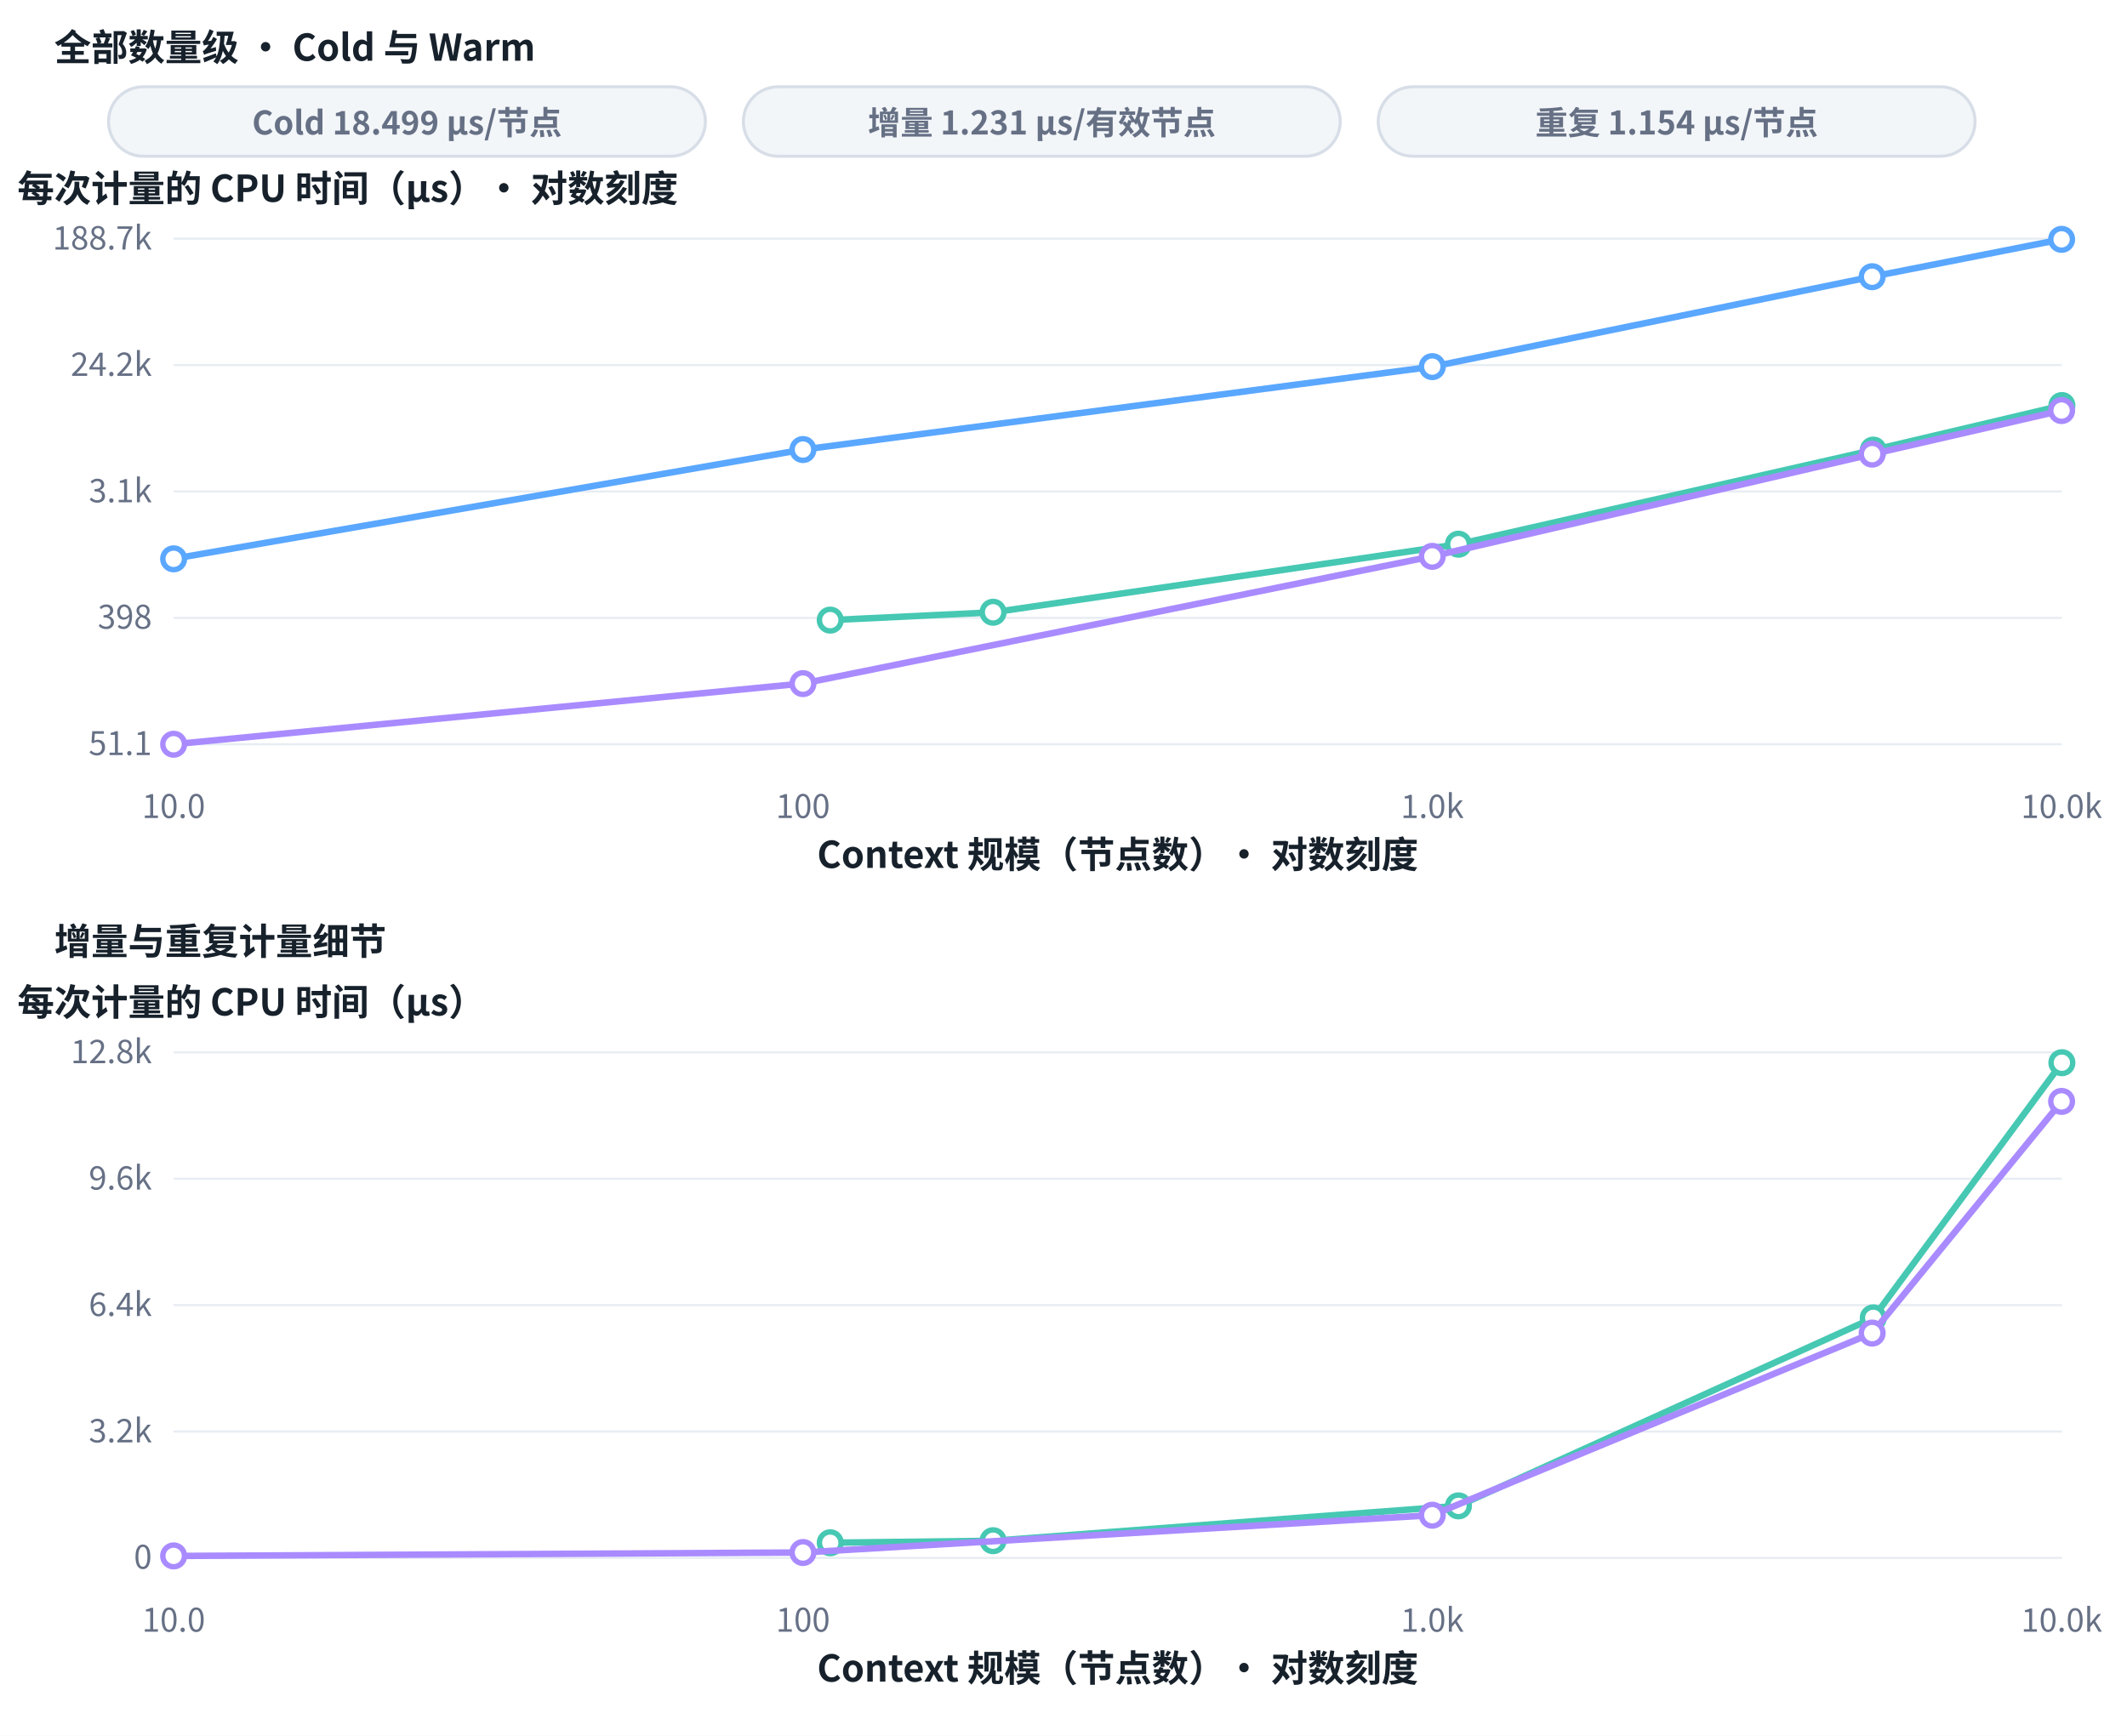
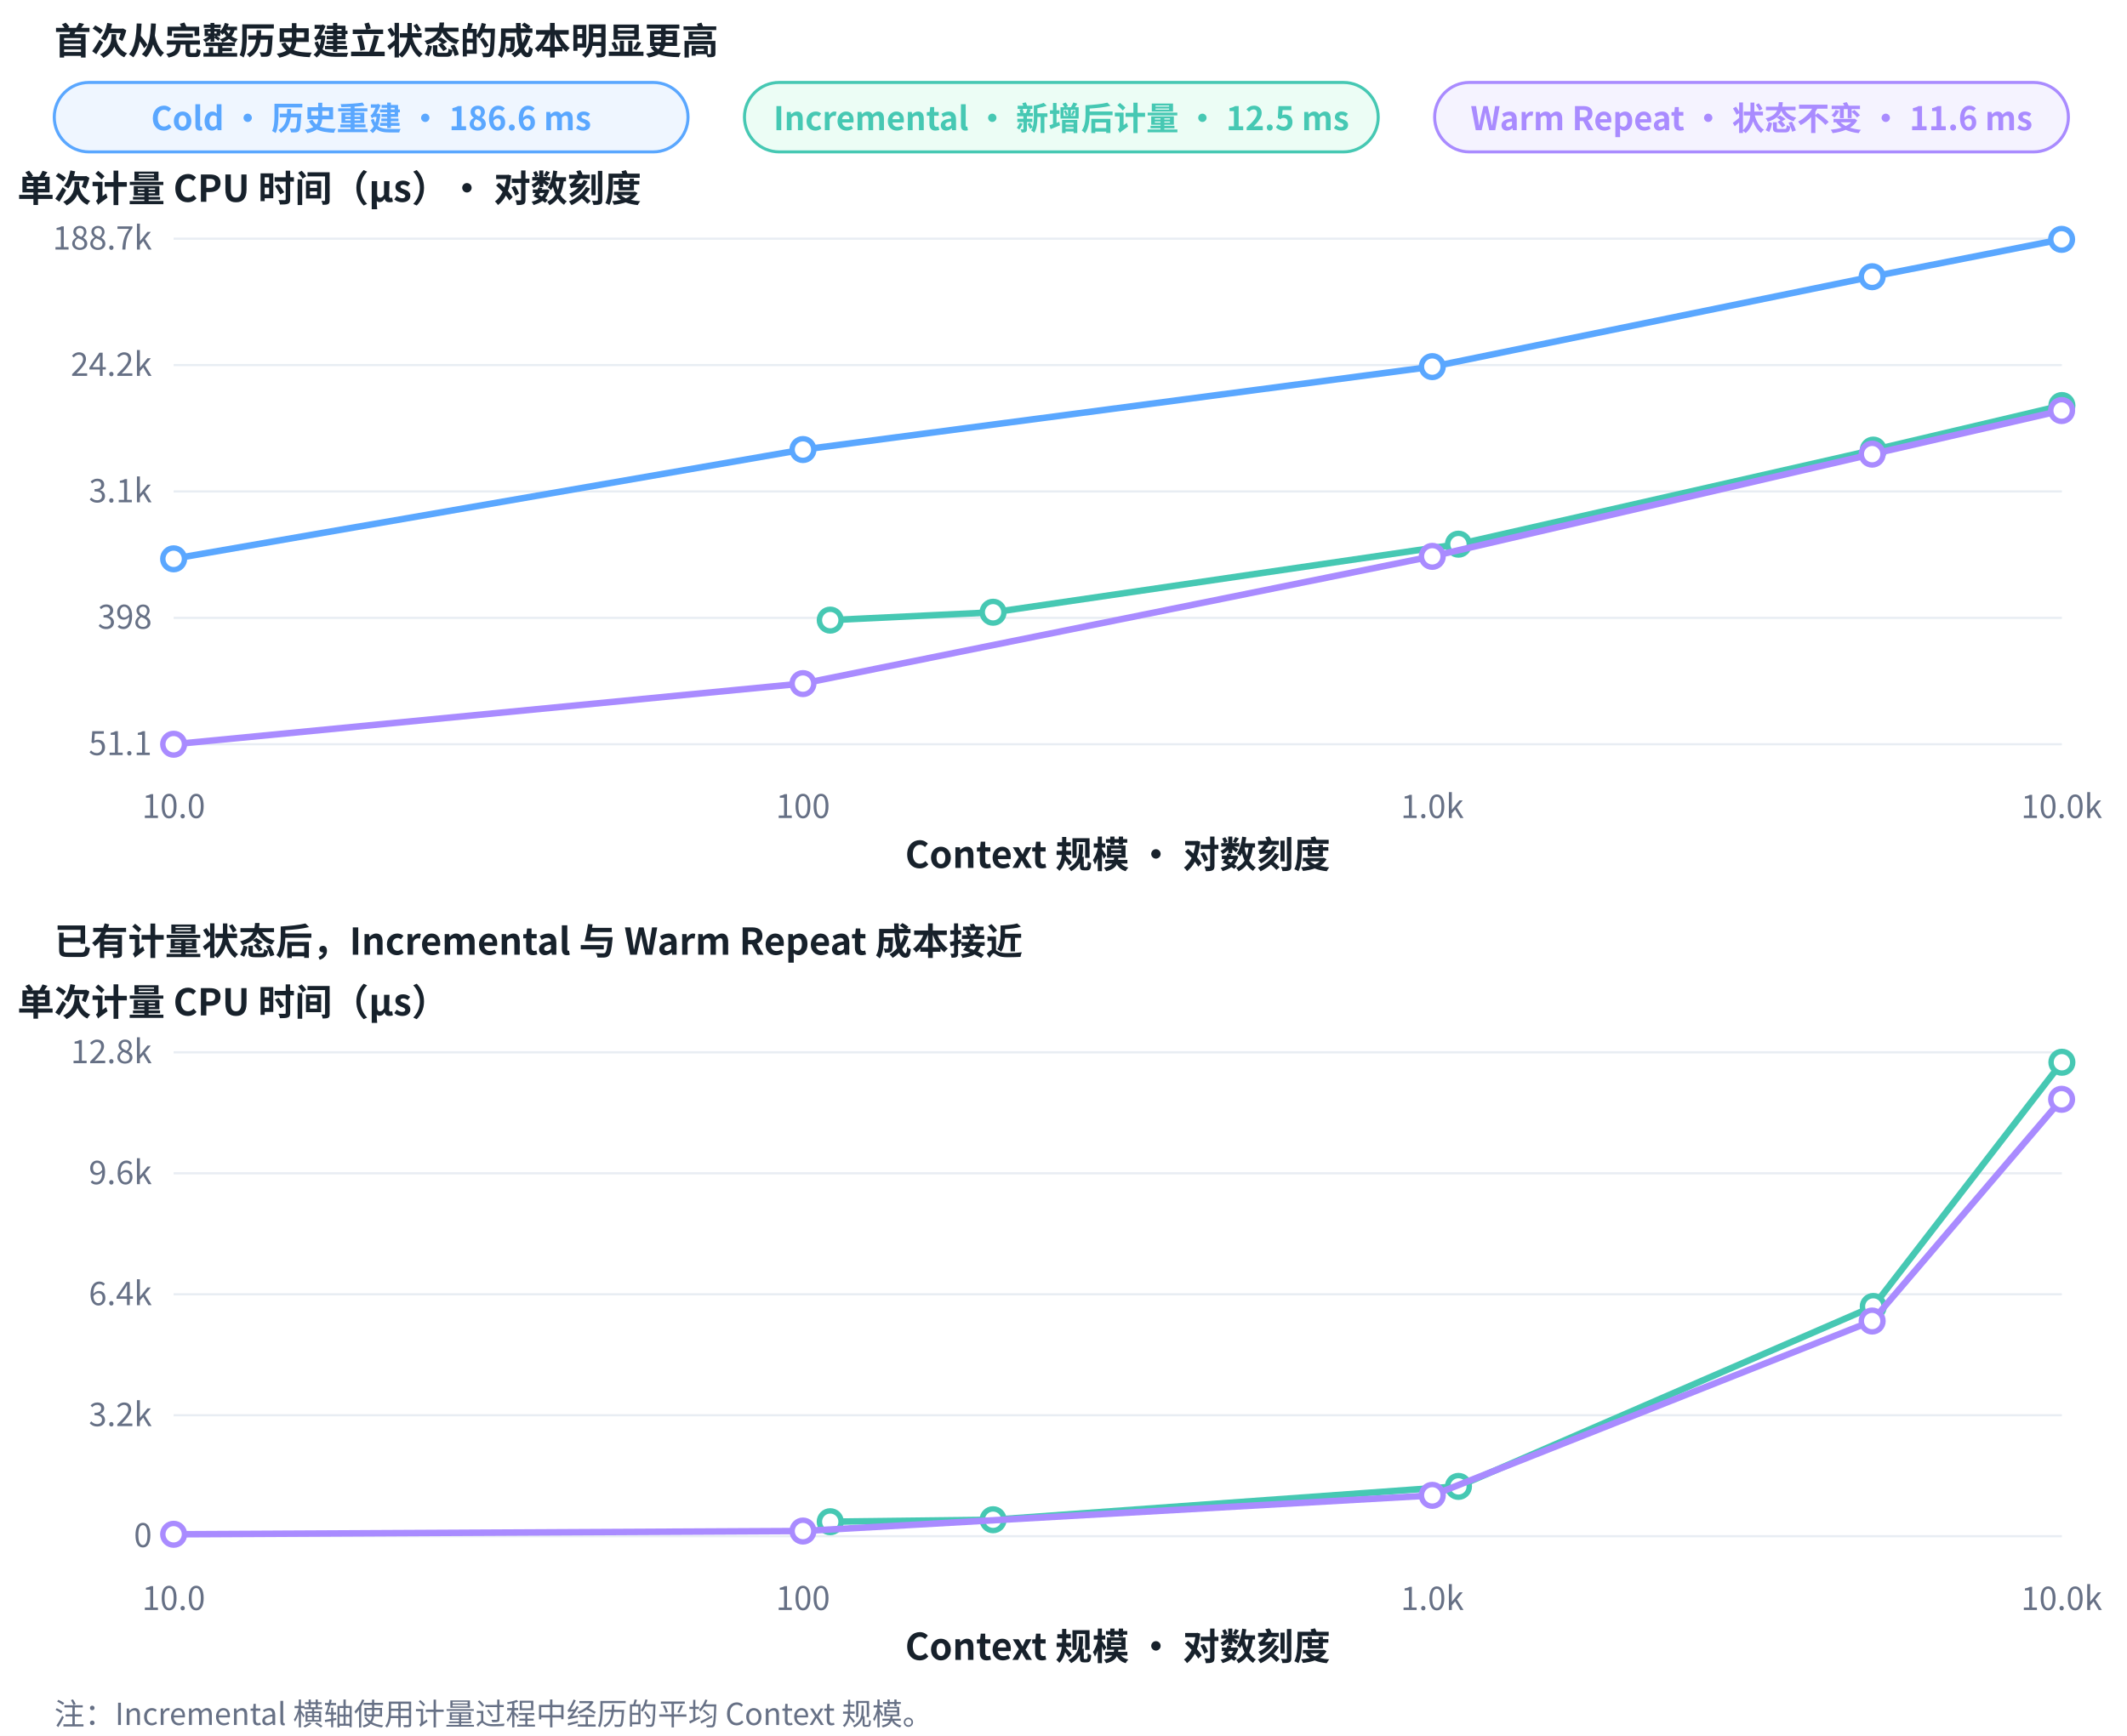
<svg xmlns="http://www.w3.org/2000/svg" viewBox="0 0 980 800" role="img" data-benchmark="C8" data-series-count="3">
  <rect width="980" height="800" fill="#FFFFFF" />
  <defs>
    <marker id="arrow" viewBox="0 0 10 10" refX="8" refY="5" markerWidth="7" markerHeight="7" orient="auto-start-reverse">
      <path d="M 0 0 L 10 5 L 0 10 z" fill="#64748B" />
    </marker>
  </defs>
-   <text x="25" y="28" fill="#17212B" font-size="17" font-weight="750" text-anchor="start" font-family="'Noto Sans CJK SC','PingFang SC','Microsoft YaHei','Segoe UI',system-ui,sans-serif">全部数量级 · Cold 与 Warm</text>
+   <text x="25" y="25" fill="#17212B" font-size="17" font-weight="750" text-anchor="start" font-family="'Noto Sans CJK SC','PingFang SC','Microsoft YaHei','Segoe UI',system-ui,sans-serif">首次从完整历史建立状态的成本明显更高</text>
+   <rect x="25" y="38" width="292" height="32" rx="16" fill="#EFF6FF" stroke="#5aa7ff" stroke-width="1.4" />
+   <text x="171.0" y="60" fill="#5aa7ff" font-size="15" font-weight="650" text-anchor="middle" font-family="'Noto Sans CJK SC','PingFang SC','Microsoft YaHei','Segoe UI',system-ui,sans-serif">Cold · 历史重建 · 186.6 ms</text>
+   <rect x="343" y="38" width="292" height="32" rx="16" fill="#ECFDF5" stroke="#46c8b3" stroke-width="1.4" />
+   <text x="489.0" y="60" fill="#46c8b3" font-size="15" font-weight="650" text-anchor="middle" font-family="'Noto Sans CJK SC','PingFang SC','Microsoft YaHei','Segoe UI',system-ui,sans-serif">Incremental · 新增后计量 · 12.5 ms</text>
+   <rect x="661" y="38" width="292" height="32" rx="16" fill="#F5F3FF" stroke="#a98bff" stroke-width="1.4" />
+   <text x="807.0" y="60" fill="#a98bff" font-size="15" font-weight="650" text-anchor="middle" font-family="'Noto Sans CJK SC','PingFang SC','Microsoft YaHei','Segoe UI',system-ui,sans-serif">Warm Repeat · 状态不变 · 11.6 ms</text>
  <line x1="80" y1="110.0" x2="950" y2="110.0" stroke="#E8EDF3" />
  <text x="70" y="115.0" fill="#667085" font-size="15" font-weight="400" text-anchor="end" font-family="'Noto Sans CJK SC','PingFang SC','Microsoft YaHei','Segoe UI',system-ui,sans-serif">188.7k</text>
  <line x1="80" y1="168.25" x2="950" y2="168.25" stroke="#E8EDF3" />
  <text x="70" y="173.25" fill="#667085" font-size="15" font-weight="400" text-anchor="end" font-family="'Noto Sans CJK SC','PingFang SC','Microsoft YaHei','Segoe UI',system-ui,sans-serif">24.2k</text>
  <line x1="80" y1="226.5" x2="950" y2="226.5" stroke="#E8EDF3" />
  <text x="70" y="231.5" fill="#667085" font-size="15" font-weight="400" text-anchor="end" font-family="'Noto Sans CJK SC','PingFang SC','Microsoft YaHei','Segoe UI',system-ui,sans-serif">3.1k</text>
  <line x1="80" y1="284.75" x2="950" y2="284.75" stroke="#E8EDF3" />
  <text x="70" y="289.75" fill="#667085" font-size="15" font-weight="400" text-anchor="end" font-family="'Noto Sans CJK SC','PingFang SC','Microsoft YaHei','Segoe UI',system-ui,sans-serif">398</text>
  <line x1="80" y1="343.0" x2="950" y2="343.0" stroke="#E8EDF3" />
  <text x="70" y="348.0" fill="#667085" font-size="15" font-weight="400" text-anchor="end" font-family="'Noto Sans CJK SC','PingFang SC','Microsoft YaHei','Segoe UI',system-ui,sans-serif">51.1</text>
  <text x="80.0" y="377" fill="#667085" font-size="15" font-weight="400" text-anchor="middle" font-family="'Noto Sans CJK SC','PingFang SC','Microsoft YaHei','Segoe UI',system-ui,sans-serif">10.0</text>
  <text x="369.956" y="377" fill="#667085" font-size="15" font-weight="400" text-anchor="middle" font-family="'Noto Sans CJK SC','PingFang SC','Microsoft YaHei','Segoe UI',system-ui,sans-serif">100</text>
  <text x="659.912" y="377" fill="#667085" font-size="15" font-weight="400" text-anchor="middle" font-family="'Noto Sans CJK SC','PingFang SC','Microsoft YaHei','Segoe UI',system-ui,sans-serif">1.0k</text>
  <text x="949.868" y="377" fill="#667085" font-size="15" font-weight="400" text-anchor="middle" font-family="'Noto Sans CJK SC','PingFang SC','Microsoft YaHei','Segoe UI',system-ui,sans-serif">10.0k</text>
  <path d="M80.0,257.5 L370.0,207.2 L659.9,169.0 L862.6,127.5 L949.9,110.3" fill="none" stroke="#5aa7ff" stroke-width="3" stroke-linecap="round" />
  <circle cx="80.0" cy="257.549" r="5" fill="#FFFFFF" stroke="#5aa7ff" stroke-width="2.5" />
  <circle cx="369.956" cy="207.181" r="5" fill="#FFFFFF" stroke="#5aa7ff" stroke-width="2.5" />
  <circle cx="659.912" cy="168.967" r="5" fill="#FFFFFF" stroke="#5aa7ff" stroke-width="2.5" />
  <circle cx="862.582" cy="127.531" r="5" fill="#FFFFFF" stroke="#5aa7ff" stroke-width="2.5" />
  <circle cx="949.868" cy="110.315" r="5" fill="#FFFFFF" stroke="#5aa7ff" stroke-width="2.5" />
  <path d="M382.5,285.8 L457.6,282.2 L672.0,250.8 L863.1,207.4 L950.0,186.9" fill="none" stroke="#46c8b3" stroke-width="3" stroke-linecap="round" />
  <circle cx="382.529" cy="285.795" r="5" fill="#FFFFFF" stroke="#46c8b3" stroke-width="2.5" />
  <circle cx="457.556" cy="282.168" r="5" fill="#FFFFFF" stroke="#46c8b3" stroke-width="2.5" />
  <circle cx="671.971" cy="250.798" r="5" fill="#FFFFFF" stroke="#46c8b3" stroke-width="2.5" />
  <circle cx="863.098" cy="207.439" r="5" fill="#FFFFFF" stroke="#46c8b3" stroke-width="2.5" />
  <circle cx="950.0" cy="186.901" r="5" fill="#FFFFFF" stroke="#46c8b3" stroke-width="2.5" />
  <path d="M80.0,343.0 L370.0,315.0 L659.9,256.4 L862.6,209.3 L949.9,189.2" fill="none" stroke="#a98bff" stroke-width="3" stroke-linecap="round" />
  <circle cx="80.0" cy="343.0" r="5" fill="#FFFFFF" stroke="#a98bff" stroke-width="2.5" />
  <circle cx="369.956" cy="315.049" r="5" fill="#FFFFFF" stroke="#a98bff" stroke-width="2.5" />
  <circle cx="659.912" cy="256.414" r="5" fill="#FFFFFF" stroke="#a98bff" stroke-width="2.5" />
  <circle cx="862.582" cy="209.299" r="5" fill="#FFFFFF" stroke="#a98bff" stroke-width="2.5" />
  <circle cx="949.868" cy="189.209" r="5" fill="#FFFFFF" stroke="#a98bff" stroke-width="2.5" />
-   <text x="515.0" y="400" fill="#17212B" font-size="17" font-weight="700" text-anchor="middle" font-family="'Noto Sans CJK SC','PingFang SC','Microsoft YaHei','Segoe UI',system-ui,sans-serif">Context 规模（节点数）· 对数刻度</text>
-   <text x="8" y="93" fill="#17212B" font-size="17" font-weight="700" text-anchor="start" font-family="'Noto Sans CJK SC','PingFang SC','Microsoft YaHei','Segoe UI',system-ui,sans-serif">每次计量的 CPU 时间（μs）· 对数刻度</text>
-   <text x="25" y="440" fill="#17212B" font-size="17" font-weight="750" text-anchor="start" font-family="'Noto Sans CJK SC','PingFang SC','Microsoft YaHei','Segoe UI',system-ui,sans-serif">增量与重复计量细节</text>
+   <text x="515.0" y="400" fill="#17212B" font-size="17" font-weight="700" text-anchor="middle" font-family="'Noto Sans CJK SC','PingFang SC','Microsoft YaHei','Segoe UI',system-ui,sans-serif">Context 规模 · 对数刻度</text>
+   <text x="8" y="93" fill="#17212B" font-size="17" font-weight="700" text-anchor="start" font-family="'Noto Sans CJK SC','PingFang SC','Microsoft YaHei','Segoe UI',system-ui,sans-serif">单次计量 CPU 时间（μs）· 对数刻度</text>
+   <text x="25" y="440" fill="#17212B" font-size="17" font-weight="750" text-anchor="start" font-family="'Noto Sans CJK SC','PingFang SC','Microsoft YaHei','Segoe UI',system-ui,sans-serif">已有计量状态后，Incremental 与 Warm Repeat 成本接近</text>
  <line x1="80" y1="485.0" x2="950" y2="485.0" stroke="#E8EDF3" />
  <text x="70" y="490.0" fill="#667085" font-size="15" font-weight="400" text-anchor="end" font-family="'Noto Sans CJK SC','PingFang SC','Microsoft YaHei','Segoe UI',system-ui,sans-serif">12.8k</text>
-   <line x1="80" y1="543.25" x2="950" y2="543.25" stroke="#E8EDF3" />
-   <text x="70" y="548.25" fill="#667085" font-size="15" font-weight="400" text-anchor="end" font-family="'Noto Sans CJK SC','PingFang SC','Microsoft YaHei','Segoe UI',system-ui,sans-serif">9.6k</text>
-   <line x1="80" y1="601.5" x2="950" y2="601.5" stroke="#E8EDF3" />
-   <text x="70" y="606.5" fill="#667085" font-size="15" font-weight="400" text-anchor="end" font-family="'Noto Sans CJK SC','PingFang SC','Microsoft YaHei','Segoe UI',system-ui,sans-serif">6.4k</text>
-   <line x1="80" y1="659.75" x2="950" y2="659.75" stroke="#E8EDF3" />
-   <text x="70" y="664.75" fill="#667085" font-size="15" font-weight="400" text-anchor="end" font-family="'Noto Sans CJK SC','PingFang SC','Microsoft YaHei','Segoe UI',system-ui,sans-serif">3.2k</text>
-   <line x1="80" y1="718.0" x2="950" y2="718.0" stroke="#E8EDF3" />
-   <text x="70" y="723.0" fill="#667085" font-size="15" font-weight="400" text-anchor="end" font-family="'Noto Sans CJK SC','PingFang SC','Microsoft YaHei','Segoe UI',system-ui,sans-serif">0</text>
-   <text x="80.0" y="752" fill="#667085" font-size="15" font-weight="400" text-anchor="middle" font-family="'Noto Sans CJK SC','PingFang SC','Microsoft YaHei','Segoe UI',system-ui,sans-serif">10.0</text>
-   <text x="369.956" y="752" fill="#667085" font-size="15" font-weight="400" text-anchor="middle" font-family="'Noto Sans CJK SC','PingFang SC','Microsoft YaHei','Segoe UI',system-ui,sans-serif">100</text>
-   <text x="659.912" y="752" fill="#667085" font-size="15" font-weight="400" text-anchor="middle" font-family="'Noto Sans CJK SC','PingFang SC','Microsoft YaHei','Segoe UI',system-ui,sans-serif">1.0k</text>
-   <text x="949.868" y="752" fill="#667085" font-size="15" font-weight="400" text-anchor="middle" font-family="'Noto Sans CJK SC','PingFang SC','Microsoft YaHei','Segoe UI',system-ui,sans-serif">10.0k</text>
-   <path d="M382.5,711.0 L457.6,710.1 L672.0,694.0 L863.1,607.4 L950.0,489.8" fill="none" stroke="#46c8b3" stroke-width="3" stroke-linecap="round" />
-   <circle cx="382.529" cy="711.015" r="5" fill="#FFFFFF" stroke="#46c8b3" stroke-width="2.5" />
-   <circle cx="457.556" cy="710.062" r="5" fill="#FFFFFF" stroke="#46c8b3" stroke-width="2.5" />
-   <circle cx="671.971" cy="694.011" r="5" fill="#FFFFFF" stroke="#46c8b3" stroke-width="2.5" />
-   <circle cx="863.098" cy="607.363" r="5" fill="#FFFFFF" stroke="#46c8b3" stroke-width="2.5" />
-   <circle cx="950.0" cy="489.768" r="5" fill="#FFFFFF" stroke="#46c8b3" stroke-width="2.5" />
-   <path d="M80.0,717.1 L370.0,715.5 L659.9,698.3 L862.6,614.4 L949.9,507.6" fill="none" stroke="#a98bff" stroke-width="3" stroke-linecap="round" />
-   <circle cx="80.0" cy="717.07" r="5" fill="#FFFFFF" stroke="#a98bff" stroke-width="2.5" />
-   <circle cx="369.956" cy="715.51" r="5" fill="#FFFFFF" stroke="#a98bff" stroke-width="2.5" />
-   <circle cx="659.912" cy="698.319" r="5" fill="#FFFFFF" stroke="#a98bff" stroke-width="2.5" />
-   <circle cx="862.582" cy="614.383" r="5" fill="#FFFFFF" stroke="#a98bff" stroke-width="2.5" />
-   <circle cx="949.868" cy="507.606" r="5" fill="#FFFFFF" stroke="#a98bff" stroke-width="2.5" />
-   <text x="515.0" y="775" fill="#17212B" font-size="17" font-weight="700" text-anchor="middle" font-family="'Noto Sans CJK SC','PingFang SC','Microsoft YaHei','Segoe UI',system-ui,sans-serif">Context 规模（节点数）· 对数刻度</text>
-   <text x="8" y="468" fill="#17212B" font-size="17" font-weight="700" text-anchor="start" font-family="'Noto Sans CJK SC','PingFang SC','Microsoft YaHei','Segoe UI',system-ui,sans-serif">每次计量的 CPU 时间（μs）</text>
-   <rect x="50" y="40" width="275" height="32" rx="16" fill="#F3F6F9" stroke="#D7DEE7" stroke-width="1.4" />
-   <text x="187.5" y="62" fill="#667085" font-size="15" font-weight="650" text-anchor="middle" font-family="'Noto Sans CJK SC','PingFang SC','Microsoft YaHei','Segoe UI',system-ui,sans-serif">Cold 18.499 μs/节点</text>
-   <rect x="342.5" y="40" width="275" height="32" rx="16" fill="#F3F6F9" stroke="#D7DEE7" stroke-width="1.4" />
-   <text x="480.0" y="62" fill="#667085" font-size="15" font-weight="650" text-anchor="middle" font-family="'Noto Sans CJK SC','PingFang SC','Microsoft YaHei','Segoe UI',system-ui,sans-serif">增量 1.231 μs/有效节点</text>
-   <rect x="635.0" y="40" width="275" height="32" rx="16" fill="#F3F6F9" stroke="#D7DEE7" stroke-width="1.4" />
-   <text x="772.5" y="62" fill="#667085" font-size="15" font-weight="650" text-anchor="middle" font-family="'Noto Sans CJK SC','PingFang SC','Microsoft YaHei','Segoe UI',system-ui,sans-serif">重复 1.154 μs/节点</text>
+   <line x1="80" y1="540.75" x2="950" y2="540.75" stroke="#E8EDF3" />
+   <text x="70" y="545.75" fill="#667085" font-size="15" font-weight="400" text-anchor="end" font-family="'Noto Sans CJK SC','PingFang SC','Microsoft YaHei','Segoe UI',system-ui,sans-serif">9.6k</text>
+   <line x1="80" y1="596.5" x2="950" y2="596.5" stroke="#E8EDF3" />
+   <text x="70" y="601.5" fill="#667085" font-size="15" font-weight="400" text-anchor="end" font-family="'Noto Sans CJK SC','PingFang SC','Microsoft YaHei','Segoe UI',system-ui,sans-serif">6.4k</text>
+   <line x1="80" y1="652.25" x2="950" y2="652.25" stroke="#E8EDF3" />
+   <text x="70" y="657.25" fill="#667085" font-size="15" font-weight="400" text-anchor="end" font-family="'Noto Sans CJK SC','PingFang SC','Microsoft YaHei','Segoe UI',system-ui,sans-serif">3.2k</text>
+   <line x1="80" y1="708.0" x2="950" y2="708.0" stroke="#E8EDF3" />
+   <text x="70" y="713.0" fill="#667085" font-size="15" font-weight="400" text-anchor="end" font-family="'Noto Sans CJK SC','PingFang SC','Microsoft YaHei','Segoe UI',system-ui,sans-serif">0</text>
+   <text x="80.0" y="742" fill="#667085" font-size="15" font-weight="400" text-anchor="middle" font-family="'Noto Sans CJK SC','PingFang SC','Microsoft YaHei','Segoe UI',system-ui,sans-serif">10.0</text>
+   <text x="369.956" y="742" fill="#667085" font-size="15" font-weight="400" text-anchor="middle" font-family="'Noto Sans CJK SC','PingFang SC','Microsoft YaHei','Segoe UI',system-ui,sans-serif">100</text>
+   <text x="659.912" y="742" fill="#667085" font-size="15" font-weight="400" text-anchor="middle" font-family="'Noto Sans CJK SC','PingFang SC','Microsoft YaHei','Segoe UI',system-ui,sans-serif">1.0k</text>
+   <text x="949.868" y="742" fill="#667085" font-size="15" font-weight="400" text-anchor="middle" font-family="'Noto Sans CJK SC','PingFang SC','Microsoft YaHei','Segoe UI',system-ui,sans-serif">10.0k</text>
+   <path d="M382.5,701.3 L457.6,700.4 L672.0,685.0 L863.1,602.1 L950.0,489.6" fill="none" stroke="#46c8b3" stroke-width="3" stroke-linecap="round" />
+   <circle cx="382.529" cy="701.315" r="5" fill="#FFFFFF" stroke="#46c8b3" stroke-width="2.5" />
+   <circle cx="457.556" cy="700.403" r="5" fill="#FFFFFF" stroke="#46c8b3" stroke-width="2.5" />
+   <circle cx="671.971" cy="685.04" r="5" fill="#FFFFFF" stroke="#46c8b3" stroke-width="2.5" />
+   <circle cx="863.098" cy="602.112" r="5" fill="#FFFFFF" stroke="#46c8b3" stroke-width="2.5" />
+   <circle cx="950.0" cy="489.563" r="5" fill="#FFFFFF" stroke="#46c8b3" stroke-width="2.5" />
+   <path d="M80.0,707.1 L370.0,705.6 L659.9,689.2 L862.6,608.8 L949.9,506.6" fill="none" stroke="#a98bff" stroke-width="3" stroke-linecap="round" />
+   <circle cx="80.0" cy="707.11" r="5" fill="#FFFFFF" stroke="#a98bff" stroke-width="2.5" />
+   <circle cx="369.956" cy="705.617" r="5" fill="#FFFFFF" stroke="#a98bff" stroke-width="2.5" />
+   <circle cx="659.912" cy="689.164" r="5" fill="#FFFFFF" stroke="#a98bff" stroke-width="2.5" />
+   <circle cx="862.582" cy="608.83" r="5" fill="#FFFFFF" stroke="#a98bff" stroke-width="2.5" />
+   <circle cx="949.868" cy="506.636" r="5" fill="#FFFFFF" stroke="#a98bff" stroke-width="2.5" />
+   <text x="515.0" y="765" fill="#17212B" font-size="17" font-weight="700" text-anchor="middle" font-family="'Noto Sans CJK SC','PingFang SC','Microsoft YaHei','Segoe UI',system-ui,sans-serif">Context 规模 · 对数刻度</text>
+   <text x="8" y="468" fill="#17212B" font-size="17" font-weight="700" text-anchor="start" font-family="'Noto Sans CJK SC','PingFang SC','Microsoft YaHei','Segoe UI',system-ui,sans-serif">单次计量 CPU 时间（μs）</text>
+   <text x="25" y="795" fill="#667085" font-size="14" font-weight="400" text-anchor="start" font-family="'Noto Sans CJK SC','PingFang SC','Microsoft YaHei','Segoe UI',system-ui,sans-serif">注：Incremental 横轴使用计量过程中经历的平均 Context 规模。</text>
</svg>
